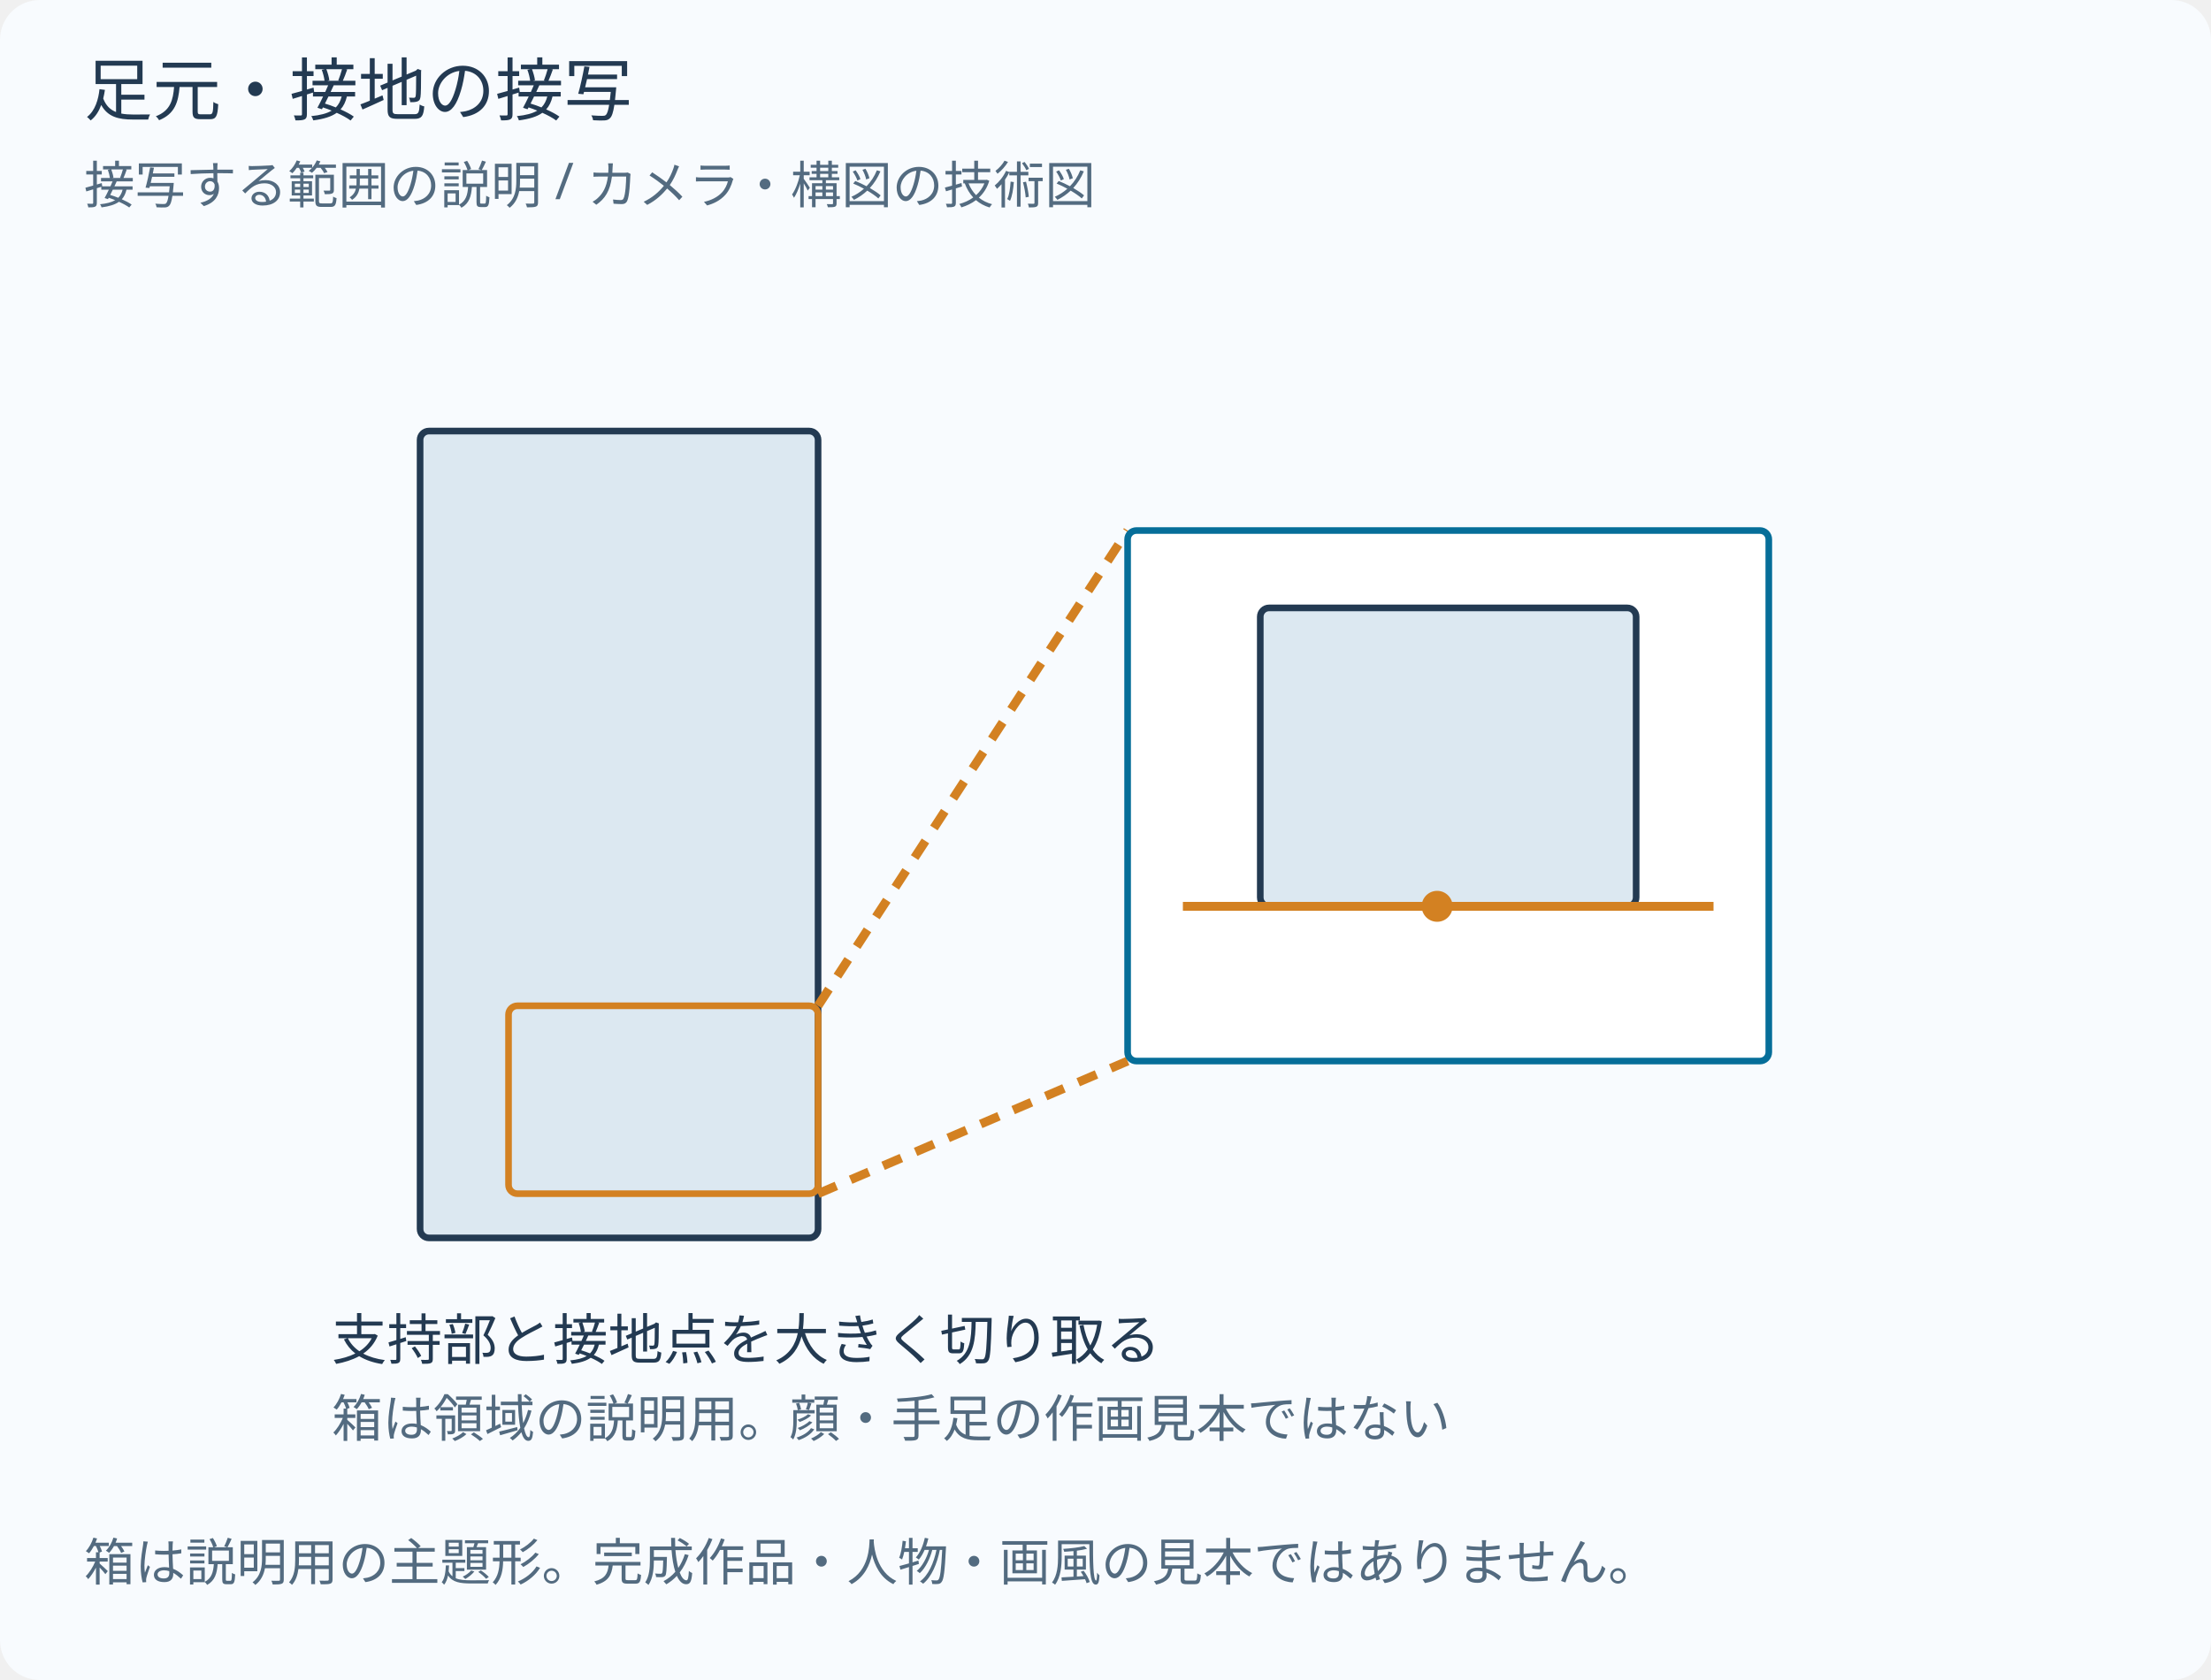
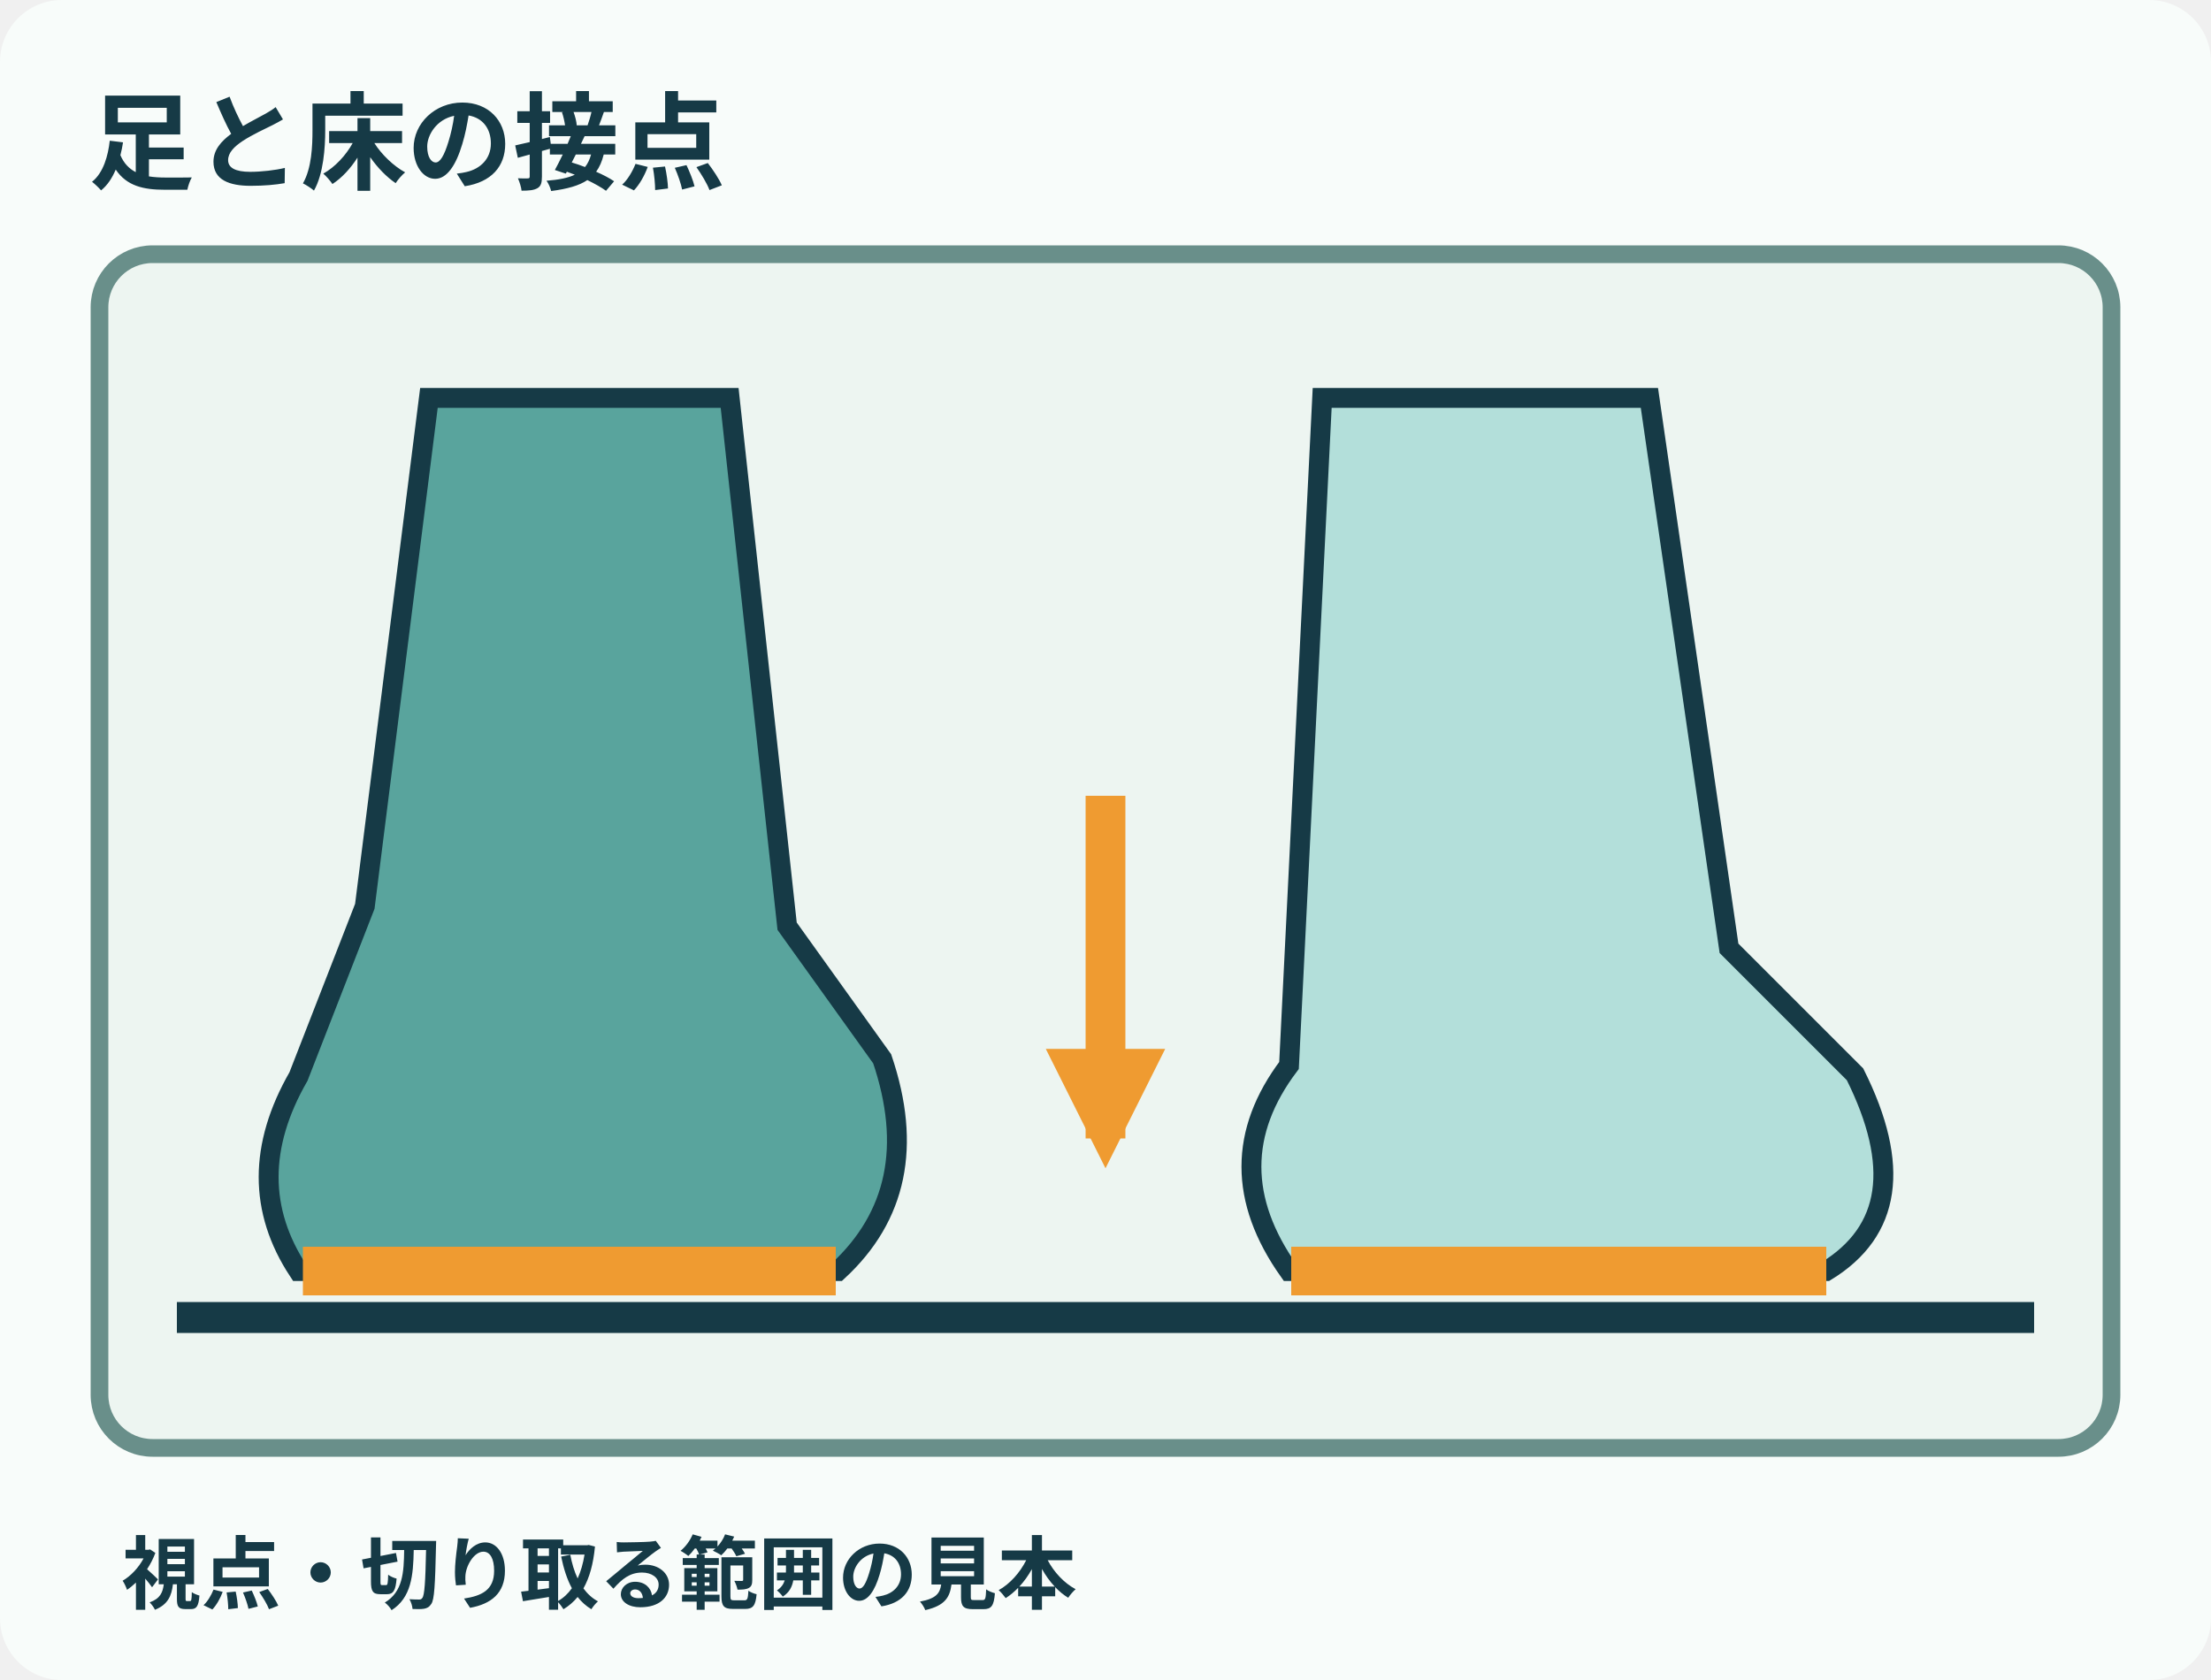
- <svg xmlns="http://www.w3.org/2000/svg" width="1000" height="760" viewBox="0 0 1000 760" role="img" aria-labelledby="diagram-title diagram-desc" data-diagram-kind="crop">
-   <rect width="1000" height="760" rx="18" fill="#f8fbfe" />
-   <text x="38" y="52" font-size="31" fill="#233a52" text-anchor="start" font-family="sans-serif">足元・接地の接写</text>
-   <text x="38" y="92" font-size="23" fill="#536b80" text-anchor="start" font-family="sans-serif">接写する範囲の説明 / カメラ・構図の技術図</text>
-   <rect id="subject-shape" x="190" y="195" width="180" height="365" rx="4" fill="#dce8f1" stroke="#233a52" stroke-width="3" />
-   <rect id="selected-crop" x="230" y="455" width="140" height="85" rx="4" fill="none" stroke="#d38122" stroke-width="3" />
-   <line x1="370" y1="455" x2="510" y2="240" stroke="#d38122" stroke-width="4" stroke-dasharray="9 7" />
-   <line x1="370" y1="540" x2="510" y2="480" stroke="#d38122" stroke-width="4" stroke-dasharray="9 7" />
-   <rect id="detail-frame" x="510" y="240" width="290" height="240" rx="4" fill="#ffffff" stroke="#066e99" stroke-width="3" />
-   <rect x="570" y="275" width="170" height="135" rx="4" fill="#dce8f1" stroke="#233a52" stroke-width="3" />
-   <line x1="535" y1="410" x2="775" y2="410" stroke="#d38122" stroke-width="4" />
-   <circle cx="650" cy="410" r="7" fill="#d38122" />
-   <text x="150" y="615" font-size="25" fill="#233a52" text-anchor="start" font-family="sans-serif">支持部と接地点を大きく切り取る</text>
-   <text x="150" y="650" font-size="23" fill="#536b80" text-anchor="start" font-family="sans-serif">箱は領域の説明用。顔・手足の作画見本ではない</text>
-   <text x="38" y="715" font-size="23" fill="#536b80" text-anchor="start" font-family="sans-serif">箱は説明用の主題形。完成作品・人物・画風の見本ではありません。</text>
+ <svg xmlns="http://www.w3.org/2000/svg" width="1000" height="760" viewBox="0 0 1000 760" role="img" aria-labelledby="preview-title preview-desc" data-diagram-kind="crop" data-preview-version="visual-v2">
+   <defs>
+     <clipPath id="preview-scene-clip">
+       <rect x="45" y="115" width="910" height="540" rx="24" />
+     </clipPath>
+     <marker id="preview-arrow" viewBox="0 0 20 20" refX="15" refY="10" markerWidth="3" markerHeight="3" orient="auto">
+       <path d="M0 0L20 10L0 20Z" fill="#ef9b31" />
+     </marker>
+   </defs>
+   <rect width="1000" height="760" rx="28" fill="#f8fcfa" />
+   <text x="40" y="82" font-family="sans-serif" font-size="48" font-weight="700" fill="#163a46">足と床の接点</text>
+   <rect x="45" y="115" width="910" height="540" rx="24" fill="#edf5f1" stroke="#698f8a" stroke-width="8" />
+   <g class="preview-artwork" clip-path="url(#preview-scene-clip)">
+     <g data-preview-subject="feet">
+       <path d="M80 596H920" stroke="#163a46" stroke-width="14" />
+       <path d="M165 410L194 180L330 180L356 419L399 479Q419 538 379 575L135 575Q108 534 135 487Z" fill="#59a49d" stroke="#163a46" stroke-width="9" />
+       <path d="M598 180L746 180L782 429L839 486Q870 548 826 575L583 575Q549 527 583 482Z" fill="#b3dfda" stroke="#163a46" stroke-width="9" />
+       <path d="M137 575H378M584 575H826" stroke="#ef9b31" stroke-width="22" />
+       <path d="M500 360V515" fill="none" stroke="#ef9b31" stroke-width="18" marker-end="url(#preview-arrow)" />
+     </g>
+   </g>
+   <text x="55" y="725" font-family="sans-serif" font-size="36" font-weight="700" fill="#163a46">視点・切り取る範囲の見本</text>
</svg>
